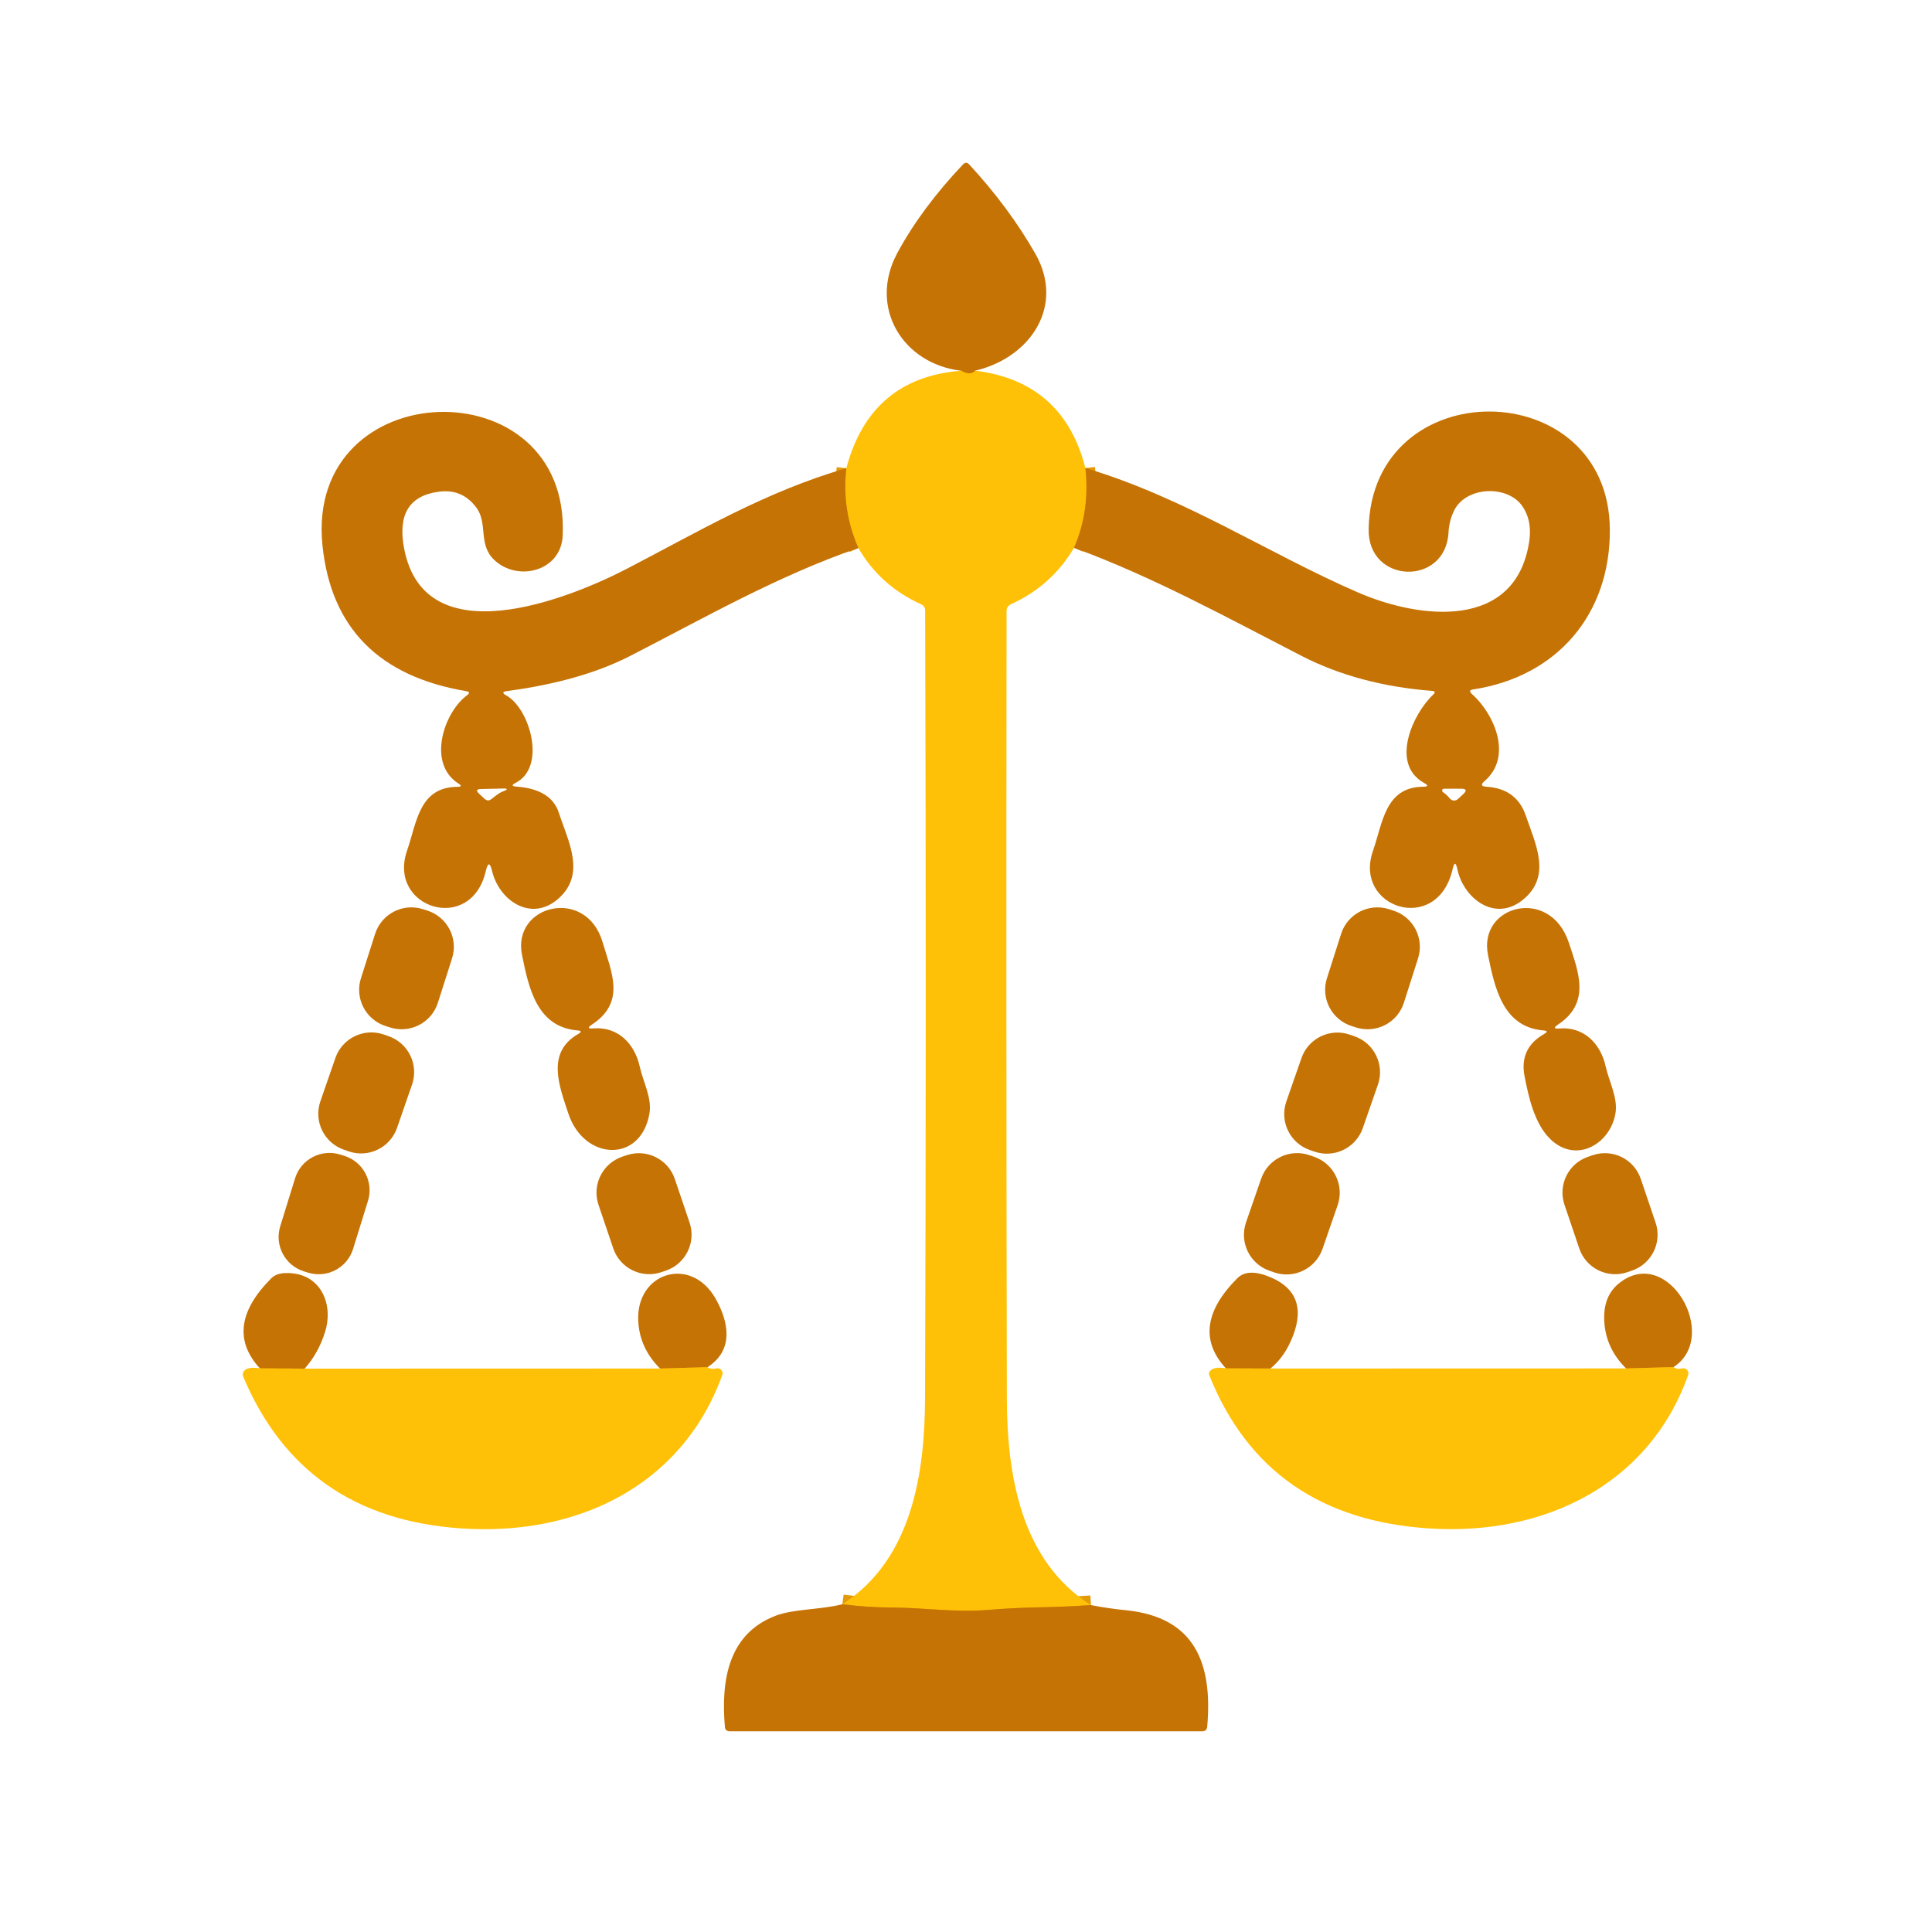
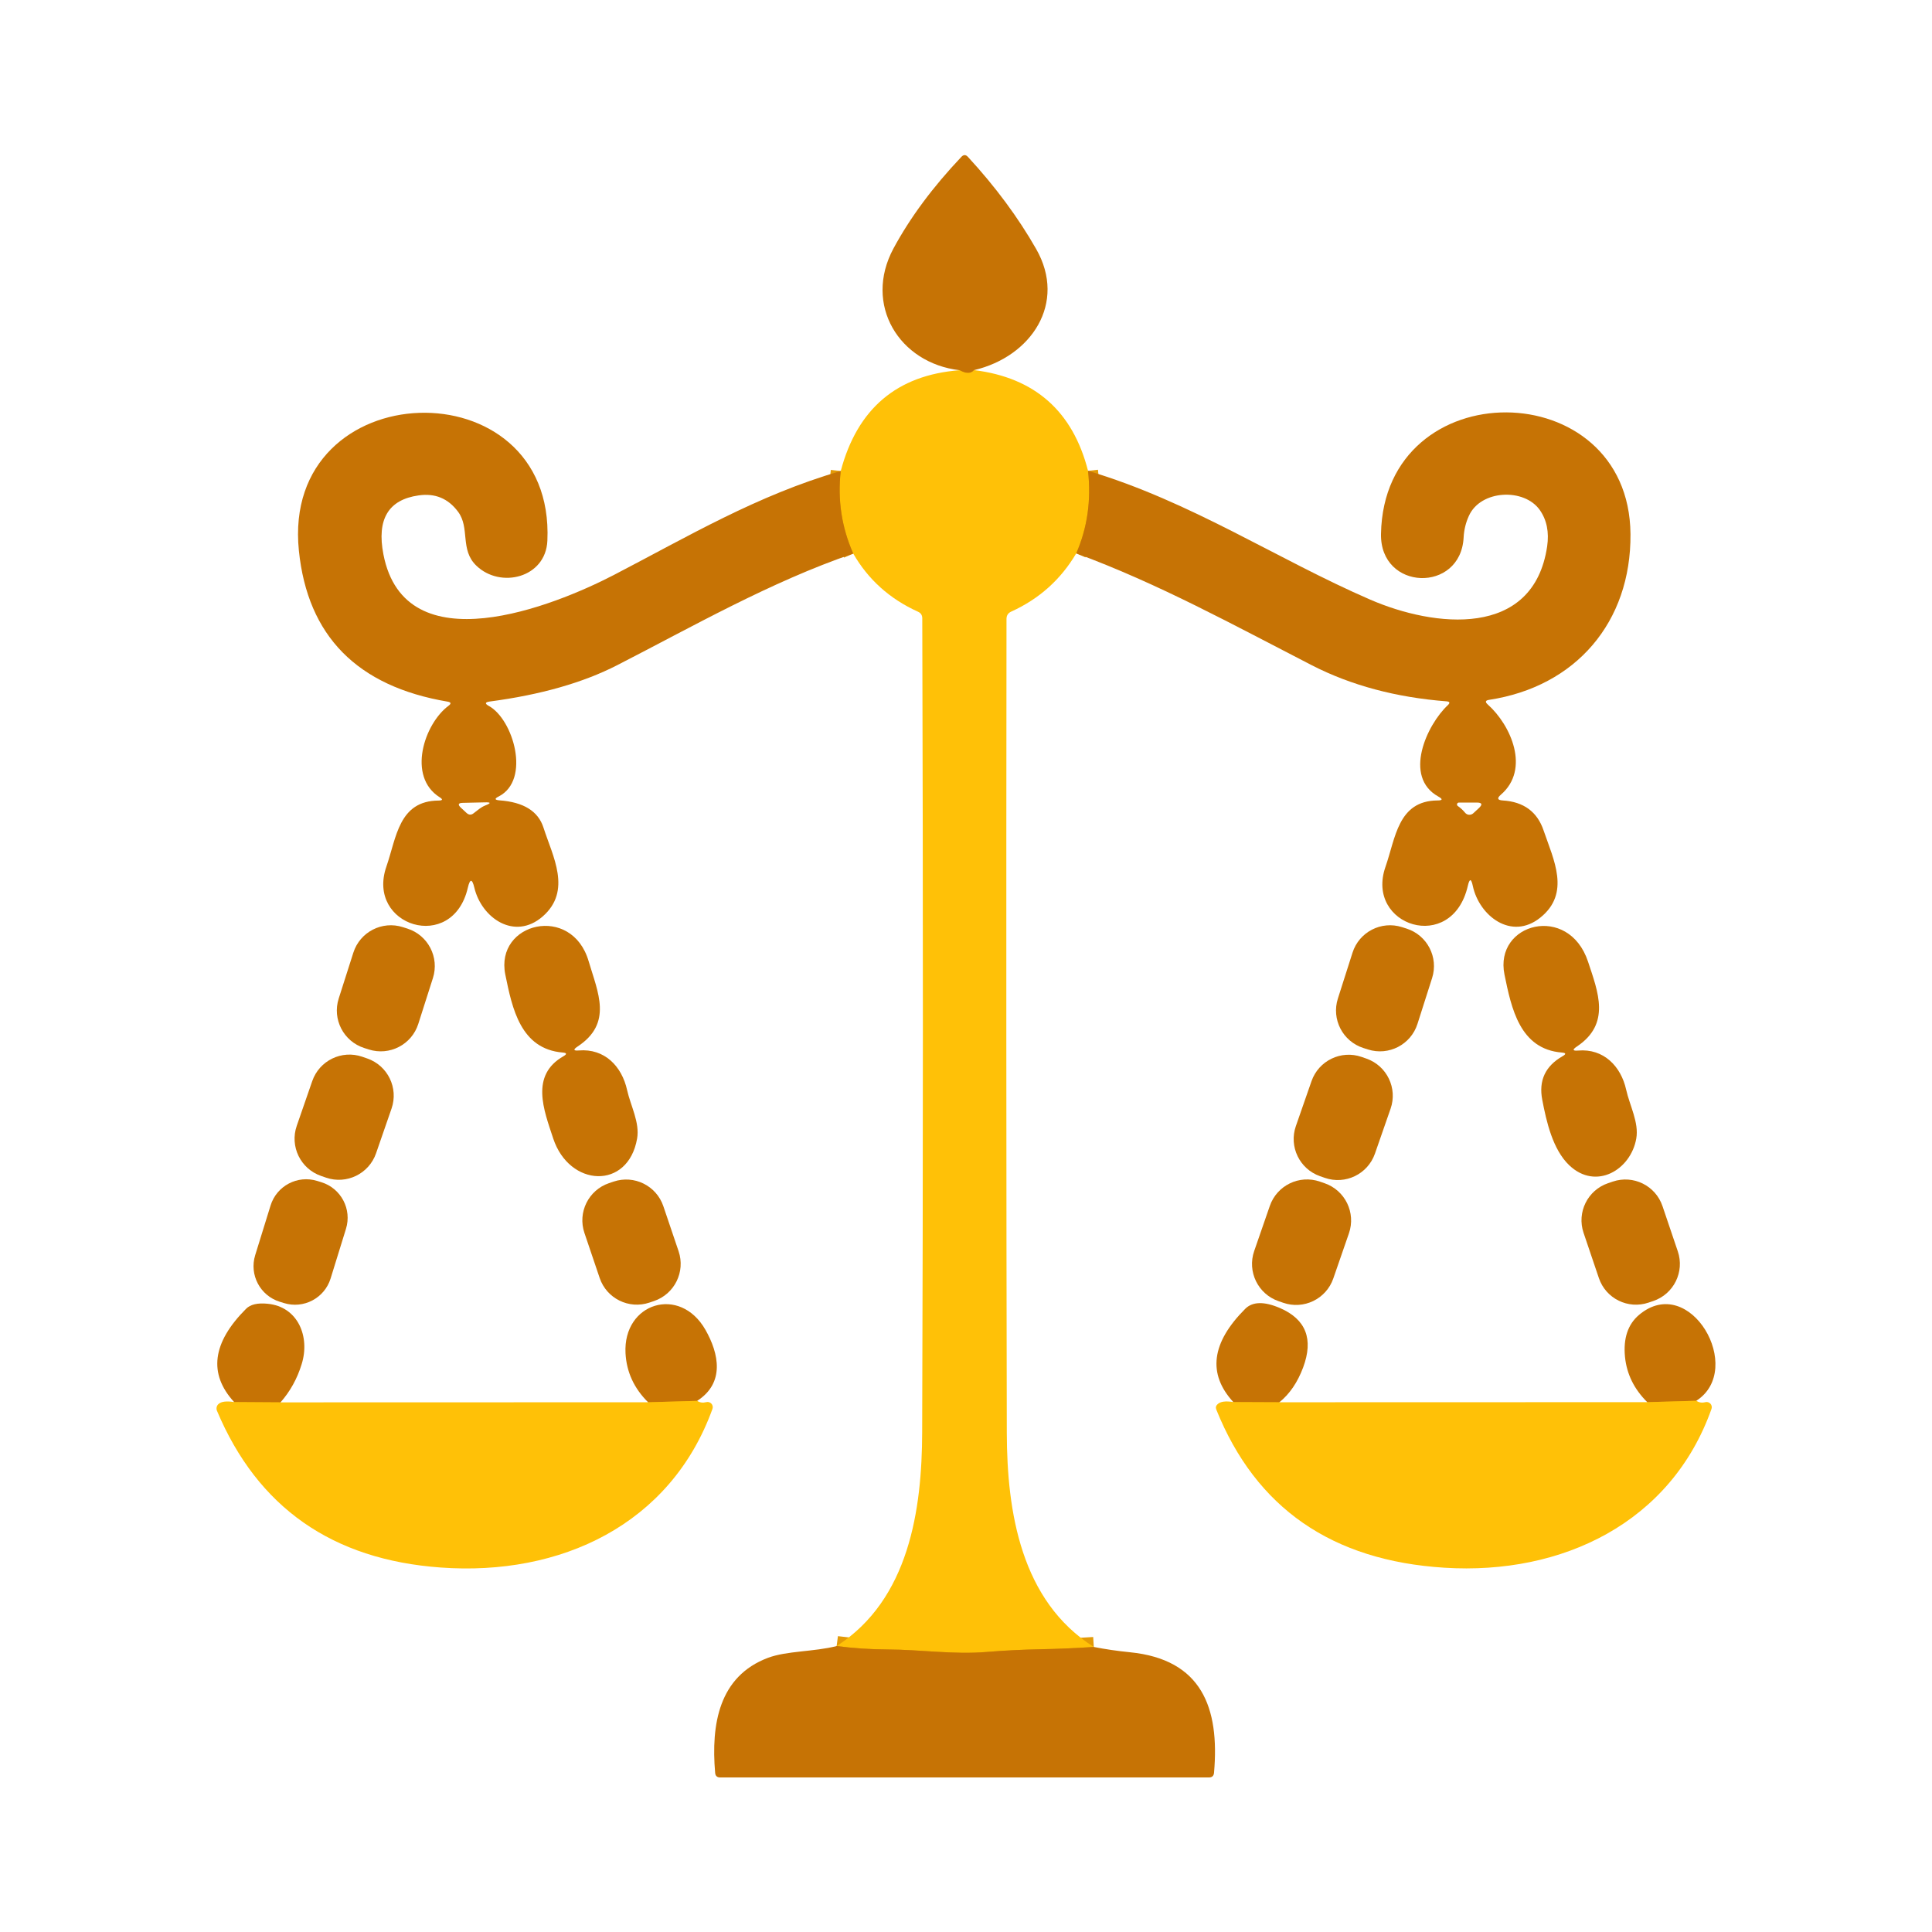
- <svg xmlns="http://www.w3.org/2000/svg" version="1.1" viewBox="0.00 0.00 200.00 200.00" width="200.00" height="200.00">
-   <g stroke-width="2.00" fill="none" stroke-linecap="butt">
-     <path stroke="#e39a06" d="   M 100.96 38.37   Q 100.48 38.93 99.50 38.38" />
-     <path stroke="#e39a06" d="   M 112.36 48.45   Q 112.85 52.89 111.18 56.71" />
-     <path stroke="#e39a06" d="   M 112.94 166.16   Q 110.22 166.34 107.57 166.39   Q 104.90 166.44 102.22 166.66   C 98.88 166.94 95.61 166.42 92.26 166.41   Q 89.73 166.40 87.20 166.07" />
-     <path stroke="#e39a06" d="   M 88.86 56.73   Q 87.12 52.80 87.61 48.47" />
-     <path stroke="#e39a06" d="   M 31.54 141.68   L 26.90 141.65" />
-     <path stroke="#e39a06" d="   M 73.24 141.53   L 68.33 141.67" />
-     <path stroke="#e39a06" d="   M 131.51 141.67   L 126.90 141.65" />
-     <path stroke="#e39a06" d="   M 173.24 141.52   L 168.33 141.66" />
+ <svg xmlns="http://www.w3.org/2000/svg" version="1.1" viewBox="0 0 100 100" width="100" height="100">
+   <g transform="translate(-1.792929 -0.6868687) scale(0.5171717)">
+     <g stroke-width="2.00" fill="none" stroke-linecap="butt">
+       <path stroke="#e39a06" d="   M 100.96 38.37   Q 100.48 38.93 99.50 38.38" />
+       <path stroke="#e39a06" d="   M 112.36 48.45   Q 112.85 52.89 111.18 56.71" />
+       <path stroke="#e39a06" d="   M 112.94 166.16   Q 110.22 166.34 107.57 166.39   Q 104.90 166.44 102.22 166.66   C 98.88 166.94 95.61 166.42 92.26 166.41   Q 89.73 166.40 87.20 166.07" />
+       <path stroke="#e39a06" d="   M 88.86 56.73   Q 87.12 52.80 87.61 48.47" />
+       <path stroke="#e39a06" d="   M 31.54 141.68   L 26.90 141.65" />
+       <path stroke="#e39a06" d="   M 73.24 141.53   L 68.33 141.67" />
+       <path stroke="#e39a06" d="   M 131.51 141.67   L 126.90 141.65" />
+       <path stroke="#e39a06" d="   M 173.24 141.52   L 168.33 141.66" />
+     </g>
+     <path fill="#c67305" d="   M 100.96 38.37   Q 100.48 38.93 99.50 38.38   C 93.45 37.67 89.86 31.82 92.89 26.19   Q 95.39 21.56 99.69 17.02   Q 100.02 16.68 100.34 17.03   Q 104.46 21.50 107.17 26.25   C 110.26 31.66 106.69 37.02 100.96 38.37   Z" />
+     <path fill="#ffc107" d="   M 99.50 38.38   Q 100.48 38.93 100.96 38.37   Q 110.07 39.50 112.36 48.45   Q 112.85 52.89 111.18 56.71   Q 108.86 60.64 104.67 62.54   Q 104.21 62.75 104.20 63.25   Q 104.15 106.40 104.23 144.74   C 104.25 152.64 105.64 161.55 112.94 166.16   Q 110.22 166.34 107.57 166.39   Q 104.90 166.44 102.22 166.66   C 98.88 166.94 95.61 166.42 92.26 166.41   Q 89.73 166.40 87.20 166.07   C 94.46 161.41 95.74 152.40 95.76 144.67   Q 95.90 105.13 95.77 63.21   Q 95.77 62.74 95.34 62.55   Q 91.10 60.63 88.86 56.73   Q 87.12 52.80 87.61 48.47   Q 90.10 39.11 99.50 38.38   Z" />
+     <path fill="#c67305" d="   M 87.61 48.47   Q 87.12 52.80 88.86 56.73   C 80.54 59.58 72.70 64.08 65.24 67.90   Q 60.11 70.53 52.47 71.54   Q 51.77 71.64 52.39 71.98   C 54.83 73.31 56.62 79.38 53.38 81.04   Q 52.72 81.37 53.46 81.43   Q 57.07 81.69 57.86 84.16   C 58.78 87.03 60.73 90.47 57.78 93.05   C 54.96 95.50 51.66 93.20 50.94 90.17   Q 50.61 88.79 50.29 90.17   C 48.77 96.77 40.07 94.01 42.14 88.05   C 43.15 85.15 43.37 81.47 47.37 81.45   Q 47.98 81.44 47.47 81.12   C 44.19 79.05 45.92 73.77 48.36 71.96   Q 48.79 71.64 48.26 71.55   Q 34.69 69.25 33.38 56.44   C 31.56 38.61 59.04 37.82 58.25 55.44   C 58.09 59.16 53.55 60.27 51.14 57.94   C 49.47 56.34 50.53 54.16 49.30 52.53   Q 47.82 50.55 45.36 50.91   Q 40.82 51.55 41.84 56.81   C 44.00 67.97 58.93 61.97 64.89 58.88   C 72.29 55.04 79.24 50.89 87.61 48.47   Z   M 50.87 82.72   C 51.28 82.41 51.58 82.12 52.06 81.93   Q 52.91 81.60 52.00 81.63   L 49.79 81.68   Q 49.09 81.69 49.60 82.17   L 50.16 82.69   Q 50.51 83.01 50.87 82.72   Z" />
+     <path fill="#c67305" d="   M 111.18 56.71   Q 112.85 52.89 112.36 48.45   C 122.66 51.51 131.26 57.29 140.60 61.34   C 147.02 64.12 156.94 65.27 158.31 56.01   Q 158.62 53.87 157.58 52.38   C 156.02 50.15 151.66 50.34 150.48 52.95   Q 150.01 53.97 149.95 55.12   C 149.66 60.71 141.57 60.48 141.68 54.76   C 141.99 38.43 166.52 38.66 166.65 54.78   C 166.72 63.59 161.18 70.05 152.50 71.37   Q 151.94 71.45 152.36 71.83   C 154.69 73.90 156.64 78.32 153.67 80.87   Q 153.07 81.39 153.86 81.44   Q 157.01 81.63 157.96 84.46   C 158.95 87.37 160.68 90.72 157.62 93.17   C 154.73 95.49 151.51 92.99 150.87 90.00   Q 150.63 88.85 150.37 89.99   C 148.79 96.85 140.06 94.00 142.13 88.08   C 143.14 85.20 143.37 81.48 147.32 81.44   Q 148.12 81.44 147.42 81.05   C 143.87 79.08 146.26 73.87 148.37 71.90   Q 148.73 71.56 148.24 71.52   Q 140.65 70.93 134.76 67.91   C 127.00 63.92 119.40 59.73 111.18 56.71   Z   M 149.36 81.99   Q 149.77 82.27 150.09 82.66   A 0.57 0.56 -40.7 0 0 150.92 82.72   L 151.47 82.21   Q 152.07 81.65 151.26 81.65   L 149.47 81.65   A 0.19 0.19 0.0 0 0 149.36 81.99   Z" />
+     <rect fill="#c67305" x="-4.18" y="-6.35" transform="translate(42.08,100.24) rotate(17.7)" width="8.36" height="12.70" rx="3.94" />
+     <path fill="#c67305" d="   M 61.40 106.46   C 63.97 106.25 65.70 108.03 66.23 110.43   C 66.58 112.00 67.51 113.67 67.23 115.28   C 66.33 120.45 60.44 120.15 58.83 115.26   C 57.90 112.43 56.50 108.95 59.87 107.03   Q 60.40 106.72 59.79 106.67   C 55.56 106.32 54.73 102.25 54.04 98.87   C 52.98 93.64 60.69 91.77 62.38 97.53   C 63.30 100.66 64.82 103.73 61.27 106.07   Q 60.58 106.53 61.40 106.46   Z" />
+     <rect fill="#c67305" x="-4.18" y="-6.35" transform="translate(142.08,100.24) rotate(17.7)" width="8.36" height="12.70" rx="3.94" />
+     <path fill="#c67305" d="   M 161.41 106.47   C 163.95 106.25 165.70 108.03 166.22 110.40   C 166.57 111.97 167.51 113.68 167.23 115.27   C 166.69 118.41 163.20 120.49 160.53 117.96   C 158.86 116.38 158.23 113.55 157.82 111.40   Q 157.26 108.51 159.86 107.03   Q 160.41 106.72 159.78 106.67   C 155.57 106.33 154.73 102.24 154.04 98.87   C 152.98 93.69 160.46 91.73 162.40 97.57   C 163.41 100.63 164.70 103.79 161.28 106.07   Q 160.58 106.54 161.41 106.47   Z" />
+     <rect fill="#c67305" x="-4.20" y="-6.31" transform="translate(37.91,113.14) rotate(19.1)" width="8.40" height="12.62" rx="3.94" />
+     <rect fill="#c67305" x="-4.19" y="-6.32" transform="translate(137.90,113.16) rotate(19.2)" width="8.38" height="12.64" rx="3.94" />
+     <rect fill="#c67305" x="-3.95" y="-6.33" transform="translate(33.55,125.63) rotate(17.2)" width="7.90" height="12.66" rx="3.73" />
+     <rect fill="#c67305" x="-4.17" y="-6.31" transform="translate(66.67,125.64) rotate(-18.7)" width="8.34" height="12.62" rx="3.93" />
+     <rect fill="#c67305" x="-4.19" y="-6.33" transform="translate(133.73,125.65) rotate(19.1)" width="8.38" height="12.66" rx="3.94" />
+     <rect fill="#c67305" x="-4.17" y="-6.31" transform="translate(166.67,125.64) rotate(-18.7)" width="8.34" height="12.62" rx="3.92" />
+     <path fill="#c67305" d="   M 31.54 141.68   L 26.90 141.65   Q 23.01 137.41 28.09 132.32   Q 28.74 131.66 30.24 131.81   C 33.31 132.10 34.51 135.13 33.66 137.85   Q 32.99 140.04 31.54 141.68   Z" />
+     <path fill="#c67305" d="   M 73.24 141.53   L 68.33 141.67   Q 66.22 139.58 66.07 136.76   C 65.81 131.72 71.51 129.93 74.07 134.42   C 75.44 136.83 76.01 139.75 73.24 141.53   Z" />
+     <path fill="#c67305" d="   M 131.51 141.67   L 126.90 141.65   Q 123.01 137.41 128.09 132.32   Q 129.19 131.22 131.57 132.24   Q 135.47 133.93 133.89 138.18   Q 133.05 140.43 131.51 141.67   Z" />
+     <path fill="#c67305" d="   M 173.24 141.52   L 168.33 141.66   Q 166.36 139.71 166.10 137.13   Q 165.83 134.35 167.50 132.93   C 172.60 128.63 178.17 138.35 173.24 141.52   Z" />
+     <path fill="#ffc107" d="   M 26.90 141.65   L 31.54 141.68   L 68.33 141.67   L 73.24 141.53   Q 73.64 141.79 74.14 141.66   A 0.52 0.52 0.0 0 1 74.77 142.34   C 70.58 153.93 59.56 159.08 47.58 158.21   Q 31.29 157.04 25.18 142.52   A 0.61 0.60 58.6 0 1 25.34 141.84   Q 25.76 141.47 26.90 141.65   Z" />
+     <path fill="#ffc107" d="   M 126.90 141.65   L 131.51 141.67   L 168.33 141.66   L 173.24 141.52   Q 173.63 141.79 174.14 141.66   A 0.52 0.52 0.0 0 1 174.76 142.33   C 170.72 153.73 159.81 158.97 148.04 158.23   Q 131.14 157.18 125.20 142.41   Q 125.07 142.09 125.33 141.86   Q 125.75 141.46 126.90 141.65   Z" />
+     <path fill="#c67305" d="   M 87.20 166.07   Q 89.73 166.40 92.26 166.41   C 95.61 166.42 98.88 166.94 102.22 166.66   Q 104.90 166.44 107.57 166.39   Q 110.22 166.34 112.94 166.16   Q 114.66 166.50 116.56 166.69   C 123.73 167.41 125.54 172.22 124.97 178.75   Q 124.93 179.22 124.46 179.22   L 75.54 179.22   Q 75.08 179.22 75.04 178.76   C 74.62 173.87 75.43 169.10 80.32 167.25   C 82.21 166.54 84.93 166.65 87.20 166.07   Z" />
  </g>
-   <path fill="#c67305" d="   M 100.96 38.37   Q 100.48 38.93 99.50 38.38   C 93.45 37.67 89.86 31.82 92.89 26.19   Q 95.39 21.56 99.69 17.02   Q 100.02 16.68 100.34 17.03   Q 104.46 21.50 107.17 26.25   C 110.26 31.66 106.69 37.02 100.96 38.37   Z" />
-   <path fill="#ffc107" d="   M 99.50 38.38   Q 100.48 38.93 100.96 38.37   Q 110.07 39.50 112.36 48.45   Q 112.85 52.89 111.18 56.71   Q 108.86 60.64 104.67 62.54   Q 104.21 62.75 104.20 63.25   Q 104.15 106.40 104.23 144.74   C 104.25 152.64 105.64 161.55 112.94 166.16   Q 110.22 166.34 107.57 166.39   Q 104.90 166.44 102.22 166.66   C 98.88 166.94 95.61 166.42 92.26 166.41   Q 89.73 166.40 87.20 166.07   C 94.46 161.41 95.74 152.40 95.76 144.67   Q 95.90 105.13 95.77 63.21   Q 95.77 62.74 95.34 62.55   Q 91.10 60.63 88.86 56.73   Q 87.12 52.80 87.61 48.47   Q 90.10 39.11 99.50 38.38   Z" />
-   <path fill="#c67305" d="   M 87.61 48.47   Q 87.12 52.80 88.86 56.73   C 80.54 59.58 72.70 64.08 65.24 67.90   Q 60.11 70.53 52.47 71.54   Q 51.77 71.64 52.39 71.98   C 54.83 73.31 56.62 79.38 53.38 81.04   Q 52.72 81.37 53.46 81.43   Q 57.07 81.69 57.86 84.16   C 58.78 87.03 60.73 90.47 57.78 93.05   C 54.96 95.50 51.66 93.20 50.94 90.17   Q 50.61 88.79 50.29 90.17   C 48.77 96.77 40.07 94.01 42.14 88.05   C 43.15 85.15 43.37 81.47 47.37 81.45   Q 47.98 81.44 47.47 81.12   C 44.19 79.05 45.92 73.77 48.36 71.96   Q 48.79 71.64 48.26 71.55   Q 34.69 69.25 33.38 56.44   C 31.56 38.61 59.04 37.82 58.25 55.44   C 58.09 59.16 53.55 60.27 51.14 57.94   C 49.47 56.34 50.53 54.16 49.30 52.53   Q 47.82 50.55 45.36 50.91   Q 40.82 51.55 41.84 56.81   C 44.00 67.97 58.93 61.97 64.89 58.88   C 72.29 55.04 79.24 50.89 87.61 48.47   Z   M 50.87 82.72   C 51.28 82.41 51.58 82.12 52.06 81.93   Q 52.91 81.60 52.00 81.63   L 49.79 81.68   Q 49.09 81.69 49.60 82.17   L 50.16 82.69   Q 50.51 83.01 50.87 82.72   Z" />
-   <path fill="#c67305" d="   M 111.18 56.71   Q 112.85 52.89 112.36 48.45   C 122.66 51.51 131.26 57.29 140.60 61.34   C 147.02 64.12 156.94 65.27 158.31 56.01   Q 158.62 53.87 157.58 52.38   C 156.02 50.15 151.66 50.34 150.48 52.95   Q 150.01 53.97 149.95 55.12   C 149.66 60.71 141.57 60.48 141.68 54.76   C 141.99 38.43 166.52 38.66 166.65 54.78   C 166.72 63.59 161.18 70.05 152.50 71.37   Q 151.94 71.45 152.36 71.83   C 154.69 73.90 156.64 78.32 153.67 80.87   Q 153.07 81.39 153.86 81.44   Q 157.01 81.63 157.96 84.46   C 158.95 87.37 160.68 90.72 157.62 93.17   C 154.73 95.49 151.51 92.99 150.87 90.00   Q 150.63 88.85 150.37 89.99   C 148.79 96.85 140.06 94.00 142.13 88.08   C 143.14 85.20 143.37 81.48 147.32 81.44   Q 148.12 81.44 147.42 81.05   C 143.87 79.08 146.26 73.87 148.37 71.90   Q 148.73 71.56 148.24 71.52   Q 140.65 70.93 134.76 67.91   C 127.00 63.92 119.40 59.73 111.18 56.71   Z   M 149.36 81.99   Q 149.77 82.27 150.09 82.66   A 0.57 0.56 -40.7 0 0 150.92 82.72   L 151.47 82.21   Q 152.07 81.65 151.26 81.65   L 149.47 81.65   A 0.19 0.19 0.0 0 0 149.36 81.99   Z" />
-   <rect fill="#c67305" x="-4.18" y="-6.35" transform="translate(42.08,100.24) rotate(17.7)" width="8.36" height="12.70" rx="3.94" />
-   <path fill="#c67305" d="   M 61.40 106.46   C 63.97 106.25 65.70 108.03 66.23 110.43   C 66.58 112.00 67.51 113.67 67.23 115.28   C 66.33 120.45 60.44 120.15 58.83 115.26   C 57.90 112.43 56.50 108.95 59.87 107.03   Q 60.40 106.72 59.79 106.67   C 55.56 106.32 54.73 102.25 54.04 98.87   C 52.98 93.64 60.69 91.77 62.38 97.53   C 63.30 100.66 64.82 103.73 61.27 106.07   Q 60.58 106.53 61.40 106.46   Z" />
-   <rect fill="#c67305" x="-4.18" y="-6.35" transform="translate(142.08,100.24) rotate(17.7)" width="8.36" height="12.70" rx="3.94" />
-   <path fill="#c67305" d="   M 161.41 106.47   C 163.95 106.25 165.70 108.03 166.22 110.40   C 166.57 111.97 167.51 113.68 167.23 115.27   C 166.69 118.41 163.20 120.49 160.53 117.96   C 158.86 116.38 158.23 113.55 157.82 111.40   Q 157.26 108.51 159.86 107.03   Q 160.41 106.72 159.78 106.67   C 155.57 106.33 154.73 102.24 154.04 98.87   C 152.98 93.69 160.46 91.73 162.40 97.57   C 163.41 100.63 164.70 103.79 161.28 106.07   Q 160.58 106.54 161.41 106.47   Z" />
-   <rect fill="#c67305" x="-4.20" y="-6.31" transform="translate(37.91,113.14) rotate(19.1)" width="8.40" height="12.62" rx="3.94" />
-   <rect fill="#c67305" x="-4.19" y="-6.32" transform="translate(137.90,113.16) rotate(19.2)" width="8.38" height="12.64" rx="3.94" />
-   <rect fill="#c67305" x="-3.95" y="-6.33" transform="translate(33.55,125.63) rotate(17.2)" width="7.90" height="12.66" rx="3.73" />
-   <rect fill="#c67305" x="-4.17" y="-6.31" transform="translate(66.67,125.64) rotate(-18.7)" width="8.34" height="12.62" rx="3.93" />
-   <rect fill="#c67305" x="-4.19" y="-6.33" transform="translate(133.73,125.65) rotate(19.1)" width="8.38" height="12.66" rx="3.94" />
-   <rect fill="#c67305" x="-4.17" y="-6.31" transform="translate(166.67,125.64) rotate(-18.7)" width="8.34" height="12.62" rx="3.92" />
-   <path fill="#c67305" d="   M 31.54 141.68   L 26.90 141.65   Q 23.01 137.41 28.09 132.32   Q 28.74 131.66 30.24 131.81   C 33.31 132.10 34.51 135.13 33.66 137.85   Q 32.99 140.04 31.54 141.68   Z" />
-   <path fill="#c67305" d="   M 73.24 141.53   L 68.33 141.67   Q 66.22 139.58 66.07 136.76   C 65.81 131.72 71.51 129.93 74.07 134.42   C 75.44 136.83 76.01 139.75 73.24 141.53   Z" />
-   <path fill="#c67305" d="   M 131.51 141.67   L 126.90 141.65   Q 123.01 137.41 128.09 132.32   Q 129.19 131.22 131.57 132.24   Q 135.47 133.93 133.89 138.18   Q 133.05 140.43 131.51 141.67   Z" />
-   <path fill="#c67305" d="   M 173.24 141.52   L 168.33 141.66   Q 166.36 139.71 166.10 137.13   Q 165.83 134.35 167.50 132.93   C 172.60 128.63 178.17 138.35 173.24 141.52   Z" />
-   <path fill="#ffc107" d="   M 26.90 141.65   L 31.54 141.68   L 68.33 141.67   L 73.24 141.53   Q 73.64 141.79 74.14 141.66   A 0.52 0.52 0.0 0 1 74.77 142.34   C 70.58 153.93 59.56 159.08 47.58 158.21   Q 31.29 157.04 25.18 142.52   A 0.61 0.60 58.6 0 1 25.34 141.84   Q 25.76 141.47 26.90 141.65   Z" />
-   <path fill="#ffc107" d="   M 126.90 141.65   L 131.51 141.67   L 168.33 141.66   L 173.24 141.52   Q 173.63 141.79 174.14 141.66   A 0.52 0.52 0.0 0 1 174.76 142.33   C 170.72 153.73 159.81 158.97 148.04 158.23   Q 131.14 157.18 125.20 142.41   Q 125.07 142.09 125.33 141.86   Q 125.75 141.46 126.90 141.65   Z" />
-   <path fill="#c67305" d="   M 87.20 166.07   Q 89.73 166.40 92.26 166.41   C 95.61 166.42 98.88 166.94 102.22 166.66   Q 104.90 166.44 107.57 166.39   Q 110.22 166.34 112.94 166.16   Q 114.66 166.50 116.56 166.69   C 123.73 167.41 125.54 172.22 124.97 178.75   Q 124.93 179.22 124.46 179.22   L 75.54 179.22   Q 75.08 179.22 75.04 178.76   C 74.62 173.87 75.43 169.10 80.32 167.25   C 82.21 166.54 84.93 166.65 87.20 166.07   Z" />
</svg>
